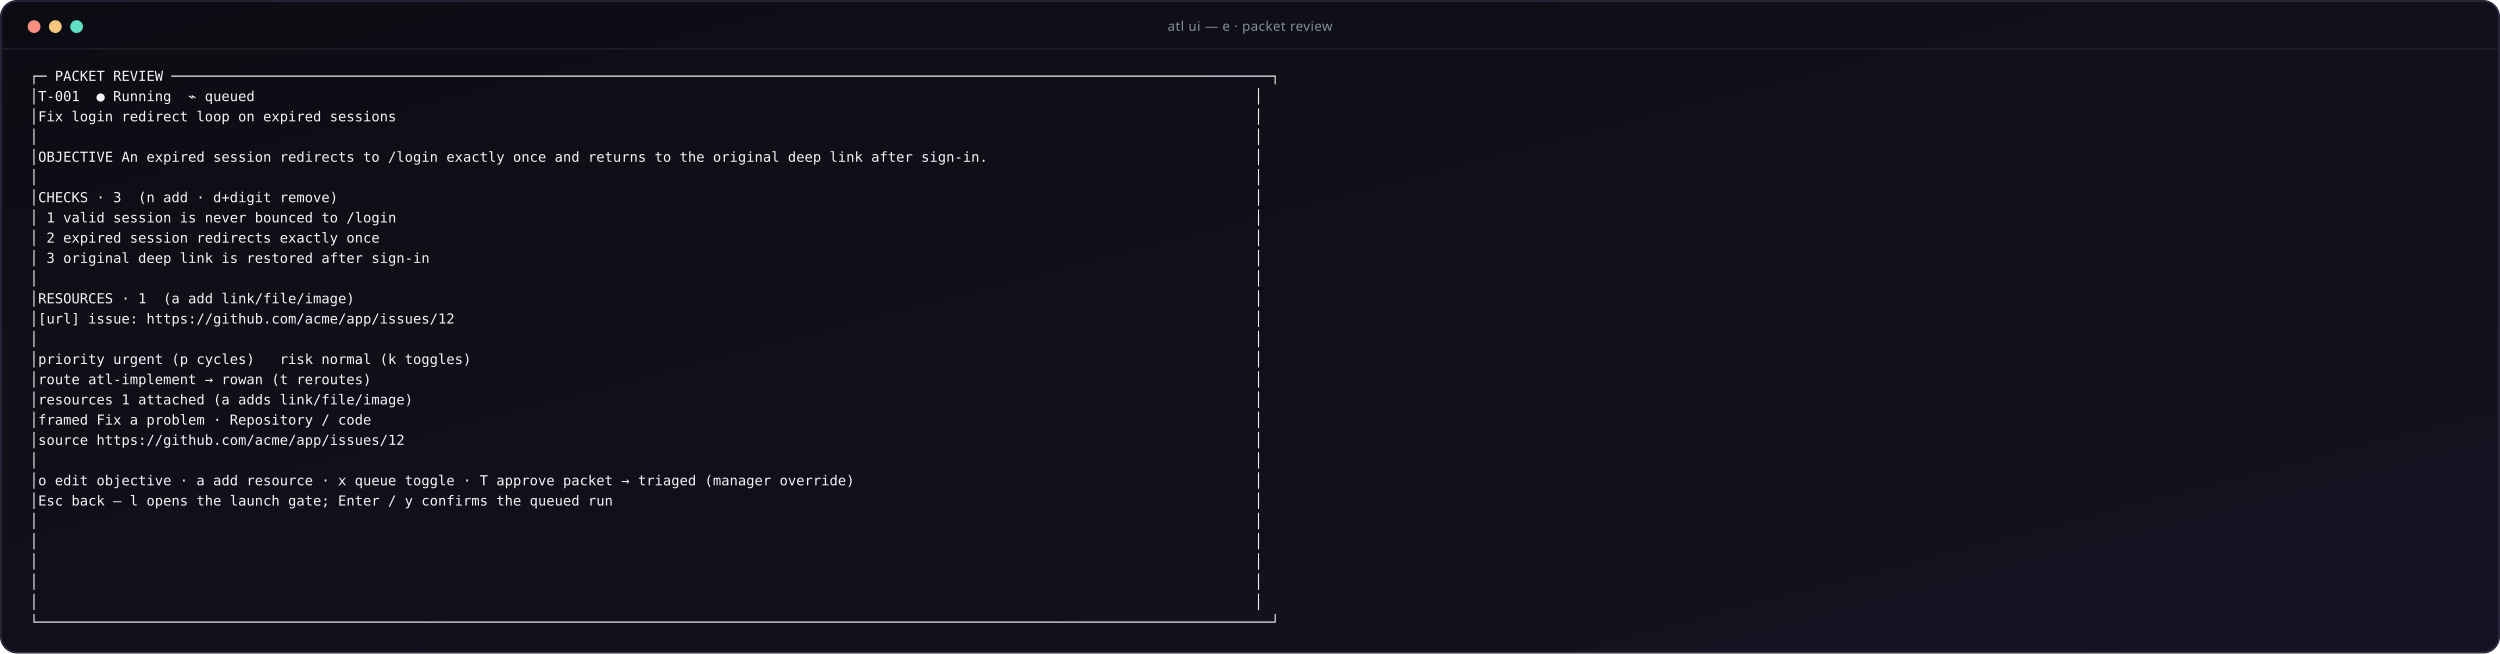
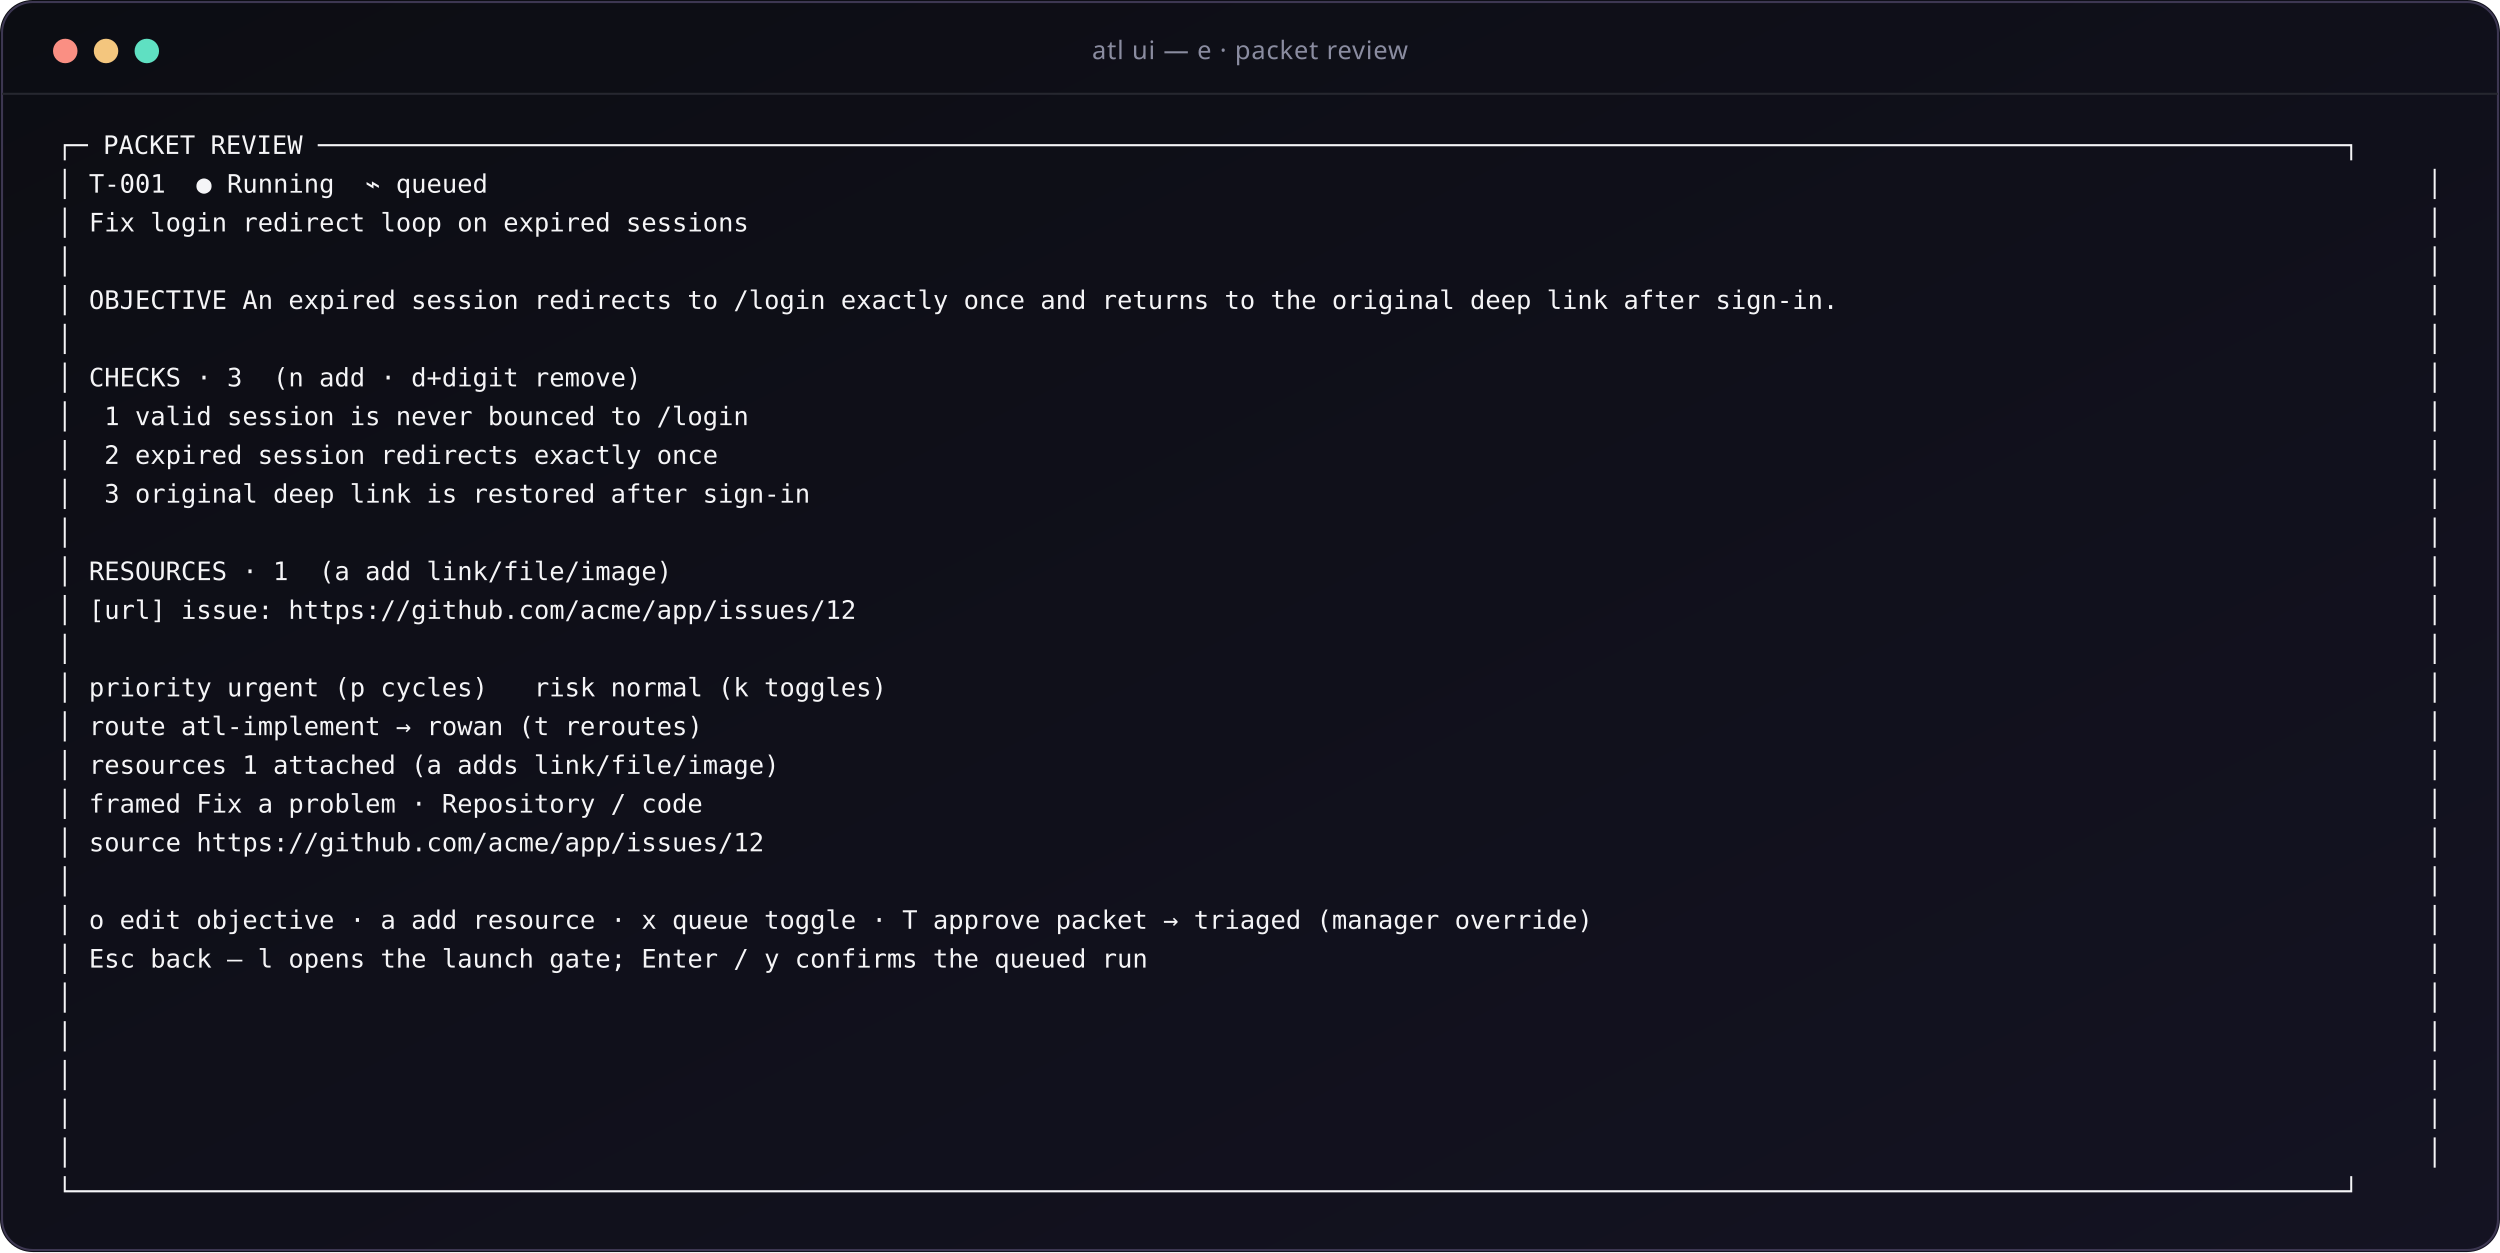
- <svg xmlns="http://www.w3.org/2000/svg" viewBox="0 0 2349 614" role="img" aria-labelledby="t-review d-review">
+ <svg xmlns="http://www.w3.org/2000/svg" width="1226" height="614" viewBox="0 0 1226 614" role="img" aria-labelledby="t-review d-review">
  <defs>
    <linearGradient id="bg-review" x1="0" x2="1" y1="0" y2="1">
      <stop stop-color="#0c0d13" />
      <stop offset="1" stop-color="#141322" />
    </linearGradient>
    <style>
-       text{font-family:ui-monospace,'Cascadia Mono','Cascadia Code',Consolas,Menlo,monospace;font-size:13px}
+       text{font-family:ui-monospace,'Cascadia Mono','Cascadia Code',Consolas,Menlo,monospace;font-size:12.5px}
      .title{fill:#8a8ca0;font-size:12.5px;font-family:'Segoe UI',system-ui,sans-serif;letter-spacing:.4px}
    </style>
  </defs>
-   <rect width="2349" height="614" rx="16" fill="url(#bg-review)" />
-   <rect x="1" y="1" width="2347" height="612" rx="15" fill="none" stroke="#3d3752" />
-   <line x1="1" y1="46" x2="2348" y2="46" stroke="#26272f" />
+   <rect width="1226" height="614" rx="16" fill="url(#bg-review)" />
+   <rect x="1" y="1" width="1224" height="612" rx="15" fill="none" stroke="#3d3752" />
+   <line x1="1" y1="46" x2="1225" y2="46" stroke="#26272f" />
  <circle cx="32" cy="25" r="6" fill="#fa8f83" />
  <circle cx="52" cy="25" r="6" fill="#f4c67e" />
  <circle cx="72" cy="25" r="6" fill="#5fe0c2" />
-   <text x="1174.5" y="29" text-anchor="middle" class="title">atl ui — e · packet review</text>
-   <text x="28.0" y="76.0" fill="#f5f5f7" textLength="1170.0" xml:space="preserve">┌─ PACKET REVIEW ────────────────────────────────────────────────────────────────────────────────────────────────────────────────────────────────────┐</text>
-   <text x="28.0" y="95.0" fill="#f5f5f7" textLength="1154.4" xml:space="preserve">│T-001  ● Running  ⌁ queued                                                                                                                        │</text>
-   <text x="28.0" y="114.0" fill="#f5f5f7" textLength="1154.4" xml:space="preserve">│Fix login redirect loop on expired sessions                                                                                                       │</text>
-   <text x="28.0" y="133.0" fill="#f5f5f7" textLength="1154.4" xml:space="preserve">│                                                                                                                                                  │</text>
-   <text x="28.0" y="152.0" fill="#f5f5f7" textLength="1154.4" xml:space="preserve">│OBJECTIVE An expired session redirects to /login exactly once and returns to the original deep link after sign-in.                                │</text>
-   <text x="28.0" y="171.0" fill="#f5f5f7" textLength="1154.4" xml:space="preserve">│                                                                                                                                                  │</text>
-   <text x="28.0" y="190.0" fill="#f5f5f7" textLength="1154.4" xml:space="preserve">│CHECKS · 3  (n add · d+digit remove)                                                                                                              │</text>
-   <text x="28.0" y="209.0" fill="#f5f5f7" textLength="1154.4" xml:space="preserve">│ 1 valid session is never bounced to /login                                                                                                       │</text>
-   <text x="28.0" y="228.0" fill="#f5f5f7" textLength="1154.4" xml:space="preserve">│ 2 expired session redirects exactly once                                                                                                         │</text>
-   <text x="28.0" y="247.0" fill="#f5f5f7" textLength="1154.4" xml:space="preserve">│ 3 original deep link is restored after sign-in                                                                                                   │</text>
-   <text x="28.0" y="266.0" fill="#f5f5f7" textLength="1154.4" xml:space="preserve">│                                                                                                                                                  │</text>
-   <text x="28.0" y="285.0" fill="#f5f5f7" textLength="1154.4" xml:space="preserve">│RESOURCES · 1  (a add link/file/image)                                                                                                            │</text>
-   <text x="28.0" y="304.0" fill="#f5f5f7" textLength="1154.4" xml:space="preserve">│[url] issue: https://github.com/acme/app/issues/12                                                                                                │</text>
-   <text x="28.0" y="323.0" fill="#f5f5f7" textLength="1154.4" xml:space="preserve">│                                                                                                                                                  │</text>
-   <text x="28.0" y="342.0" fill="#f5f5f7" textLength="1154.4" xml:space="preserve">│priority urgent (p cycles)   risk normal (k toggles)                                                                                              │</text>
-   <text x="28.0" y="361.0" fill="#f5f5f7" textLength="1154.4" xml:space="preserve">│route atl-implement → rowan (t reroutes)                                                                                                          │</text>
-   <text x="28.0" y="380.0" fill="#f5f5f7" textLength="1154.4" xml:space="preserve">│resources 1 attached (a adds link/file/image)                                                                                                     │</text>
-   <text x="28.0" y="399.0" fill="#f5f5f7" textLength="1154.4" xml:space="preserve">│framed Fix a problem · Repository / code                                                                                                          │</text>
-   <text x="28.0" y="418.0" fill="#f5f5f7" textLength="1154.4" xml:space="preserve">│source https://github.com/acme/app/issues/12                                                                                                      │</text>
-   <text x="28.0" y="437.0" fill="#f5f5f7" textLength="1154.4" xml:space="preserve">│                                                                                                                                                  │</text>
-   <text x="28.0" y="456.0" fill="#f5f5f7" textLength="1154.4" xml:space="preserve">│o edit objective · a add resource · x queue toggle · T approve packet → triaged (manager override)                                                │</text>
-   <text x="28.0" y="475.0" fill="#f5f5f7" textLength="1154.4" xml:space="preserve">│Esc back — l opens the launch gate; Enter / y confirms the queued run                                                                             │</text>
-   <text x="28.0" y="494.0" fill="#f5f5f7" textLength="1154.4" xml:space="preserve">│                                                                                                                                                  │</text>
-   <text x="28.0" y="513.0" fill="#f5f5f7" textLength="1154.4" xml:space="preserve">│                                                                                                                                                  │</text>
-   <text x="28.0" y="532.0" fill="#f5f5f7" textLength="1154.4" xml:space="preserve">│                                                                                                                                                  │</text>
-   <text x="28.0" y="551.0" fill="#f5f5f7" textLength="1154.4" xml:space="preserve">│                                                                                                                                                  │</text>
-   <text x="28.0" y="570.0" fill="#f5f5f7" textLength="1154.4" xml:space="preserve">│                                                                                                                                                  │</text>
-   <text x="28.0" y="589.0" fill="#f5f5f7" textLength="1170.0" xml:space="preserve">└────────────────────────────────────────────────────────────────────────────────────────────────────────────────────────────────────────────────────┘</text>
+   <text x="613" y="29" text-anchor="middle" class="title">atl ui — e · packet review</text>
+   <text x="28.0" y="75.5" fill="#f5f5f7" textLength="1170.0" lengthAdjust="spacingAndGlyphs" xml:space="preserve">┌─ PACKET REVIEW ────────────────────────────────────────────────────────────────────────────────────────────────────────────────────────────────────┐</text>
+   <text x="28.0" y="94.5" fill="#f5f5f7" textLength="7.8" lengthAdjust="spacingAndGlyphs" xml:space="preserve">│</text>
+   <text x="43.6" y="94.5" fill="#f5f5f7" textLength="1138.8" lengthAdjust="spacingAndGlyphs" xml:space="preserve">T-001  ● Running  ⌁ queued                                                                                                                        </text>
+   <text x="1190.2" y="94.5" fill="#f5f5f7" textLength="7.8" lengthAdjust="spacingAndGlyphs" xml:space="preserve">│</text>
+   <text x="28.0" y="113.5" fill="#f5f5f7" textLength="7.8" lengthAdjust="spacingAndGlyphs" xml:space="preserve">│</text>
+   <text x="43.6" y="113.5" fill="#f5f5f7" textLength="1138.8" lengthAdjust="spacingAndGlyphs" xml:space="preserve">Fix login redirect loop on expired sessions                                                                                                       </text>
+   <text x="1190.2" y="113.5" fill="#f5f5f7" textLength="7.8" lengthAdjust="spacingAndGlyphs" xml:space="preserve">│</text>
+   <text x="28.0" y="132.5" fill="#f5f5f7" textLength="7.8" lengthAdjust="spacingAndGlyphs" xml:space="preserve">│</text>
+   <text x="43.6" y="132.5" fill="#f5f5f7" textLength="1138.8" lengthAdjust="spacingAndGlyphs" xml:space="preserve">                                                                                                                                                  </text>
+   <text x="1190.2" y="132.5" fill="#f5f5f7" textLength="7.8" lengthAdjust="spacingAndGlyphs" xml:space="preserve">│</text>
+   <text x="28.0" y="151.5" fill="#f5f5f7" textLength="7.8" lengthAdjust="spacingAndGlyphs" xml:space="preserve">│</text>
+   <text x="43.6" y="151.5" fill="#f5f5f7" textLength="1138.8" lengthAdjust="spacingAndGlyphs" xml:space="preserve">OBJECTIVE An expired session redirects to /login exactly once and returns to the original deep link after sign-in.                                </text>
+   <text x="1190.2" y="151.5" fill="#f5f5f7" textLength="7.8" lengthAdjust="spacingAndGlyphs" xml:space="preserve">│</text>
+   <text x="28.0" y="170.5" fill="#f5f5f7" textLength="7.8" lengthAdjust="spacingAndGlyphs" xml:space="preserve">│</text>
+   <text x="43.6" y="170.5" fill="#f5f5f7" textLength="1138.8" lengthAdjust="spacingAndGlyphs" xml:space="preserve">                                                                                                                                                  </text>
+   <text x="1190.2" y="170.5" fill="#f5f5f7" textLength="7.8" lengthAdjust="spacingAndGlyphs" xml:space="preserve">│</text>
+   <text x="28.0" y="189.5" fill="#f5f5f7" textLength="7.8" lengthAdjust="spacingAndGlyphs" xml:space="preserve">│</text>
+   <text x="43.6" y="189.5" fill="#f5f5f7" textLength="1138.8" lengthAdjust="spacingAndGlyphs" xml:space="preserve">CHECKS · 3  (n add · d+digit remove)                                                                                                              </text>
+   <text x="1190.2" y="189.5" fill="#f5f5f7" textLength="7.8" lengthAdjust="spacingAndGlyphs" xml:space="preserve">│</text>
+   <text x="28.0" y="208.5" fill="#f5f5f7" textLength="7.8" lengthAdjust="spacingAndGlyphs" xml:space="preserve">│</text>
+   <text x="43.6" y="208.5" fill="#f5f5f7" textLength="1138.8" lengthAdjust="spacingAndGlyphs" xml:space="preserve"> 1 valid session is never bounced to /login                                                                                                       </text>
+   <text x="1190.2" y="208.5" fill="#f5f5f7" textLength="7.8" lengthAdjust="spacingAndGlyphs" xml:space="preserve">│</text>
+   <text x="28.0" y="227.5" fill="#f5f5f7" textLength="7.8" lengthAdjust="spacingAndGlyphs" xml:space="preserve">│</text>
+   <text x="43.6" y="227.5" fill="#f5f5f7" textLength="1138.8" lengthAdjust="spacingAndGlyphs" xml:space="preserve"> 2 expired session redirects exactly once                                                                                                         </text>
+   <text x="1190.2" y="227.5" fill="#f5f5f7" textLength="7.8" lengthAdjust="spacingAndGlyphs" xml:space="preserve">│</text>
+   <text x="28.0" y="246.5" fill="#f5f5f7" textLength="7.8" lengthAdjust="spacingAndGlyphs" xml:space="preserve">│</text>
+   <text x="43.6" y="246.5" fill="#f5f5f7" textLength="1138.8" lengthAdjust="spacingAndGlyphs" xml:space="preserve"> 3 original deep link is restored after sign-in                                                                                                   </text>
+   <text x="1190.2" y="246.5" fill="#f5f5f7" textLength="7.8" lengthAdjust="spacingAndGlyphs" xml:space="preserve">│</text>
+   <text x="28.0" y="265.5" fill="#f5f5f7" textLength="7.8" lengthAdjust="spacingAndGlyphs" xml:space="preserve">│</text>
+   <text x="43.6" y="265.5" fill="#f5f5f7" textLength="1138.8" lengthAdjust="spacingAndGlyphs" xml:space="preserve">                                                                                                                                                  </text>
+   <text x="1190.2" y="265.5" fill="#f5f5f7" textLength="7.8" lengthAdjust="spacingAndGlyphs" xml:space="preserve">│</text>
+   <text x="28.0" y="284.5" fill="#f5f5f7" textLength="7.8" lengthAdjust="spacingAndGlyphs" xml:space="preserve">│</text>
+   <text x="43.6" y="284.5" fill="#f5f5f7" textLength="1138.8" lengthAdjust="spacingAndGlyphs" xml:space="preserve">RESOURCES · 1  (a add link/file/image)                                                                                                            </text>
+   <text x="1190.2" y="284.5" fill="#f5f5f7" textLength="7.8" lengthAdjust="spacingAndGlyphs" xml:space="preserve">│</text>
+   <text x="28.0" y="303.5" fill="#f5f5f7" textLength="7.8" lengthAdjust="spacingAndGlyphs" xml:space="preserve">│</text>
+   <text x="43.6" y="303.5" fill="#f5f5f7" textLength="1138.8" lengthAdjust="spacingAndGlyphs" xml:space="preserve">[url] issue: https://github.com/acme/app/issues/12                                                                                                </text>
+   <text x="1190.2" y="303.5" fill="#f5f5f7" textLength="7.8" lengthAdjust="spacingAndGlyphs" xml:space="preserve">│</text>
+   <text x="28.0" y="322.5" fill="#f5f5f7" textLength="7.8" lengthAdjust="spacingAndGlyphs" xml:space="preserve">│</text>
+   <text x="43.6" y="322.5" fill="#f5f5f7" textLength="1138.8" lengthAdjust="spacingAndGlyphs" xml:space="preserve">                                                                                                                                                  </text>
+   <text x="1190.2" y="322.5" fill="#f5f5f7" textLength="7.8" lengthAdjust="spacingAndGlyphs" xml:space="preserve">│</text>
+   <text x="28.0" y="341.5" fill="#f5f5f7" textLength="7.8" lengthAdjust="spacingAndGlyphs" xml:space="preserve">│</text>
+   <text x="43.6" y="341.5" fill="#f5f5f7" textLength="1138.8" lengthAdjust="spacingAndGlyphs" xml:space="preserve">priority urgent (p cycles)   risk normal (k toggles)                                                                                              </text>
+   <text x="1190.2" y="341.5" fill="#f5f5f7" textLength="7.8" lengthAdjust="spacingAndGlyphs" xml:space="preserve">│</text>
+   <text x="28.0" y="360.5" fill="#f5f5f7" textLength="7.8" lengthAdjust="spacingAndGlyphs" xml:space="preserve">│</text>
+   <text x="43.6" y="360.5" fill="#f5f5f7" textLength="1138.8" lengthAdjust="spacingAndGlyphs" xml:space="preserve">route atl-implement → rowan (t reroutes)                                                                                                          </text>
+   <text x="1190.2" y="360.5" fill="#f5f5f7" textLength="7.8" lengthAdjust="spacingAndGlyphs" xml:space="preserve">│</text>
+   <text x="28.0" y="379.5" fill="#f5f5f7" textLength="7.8" lengthAdjust="spacingAndGlyphs" xml:space="preserve">│</text>
+   <text x="43.6" y="379.5" fill="#f5f5f7" textLength="1138.8" lengthAdjust="spacingAndGlyphs" xml:space="preserve">resources 1 attached (a adds link/file/image)                                                                                                     </text>
+   <text x="1190.2" y="379.5" fill="#f5f5f7" textLength="7.8" lengthAdjust="spacingAndGlyphs" xml:space="preserve">│</text>
+   <text x="28.0" y="398.5" fill="#f5f5f7" textLength="7.8" lengthAdjust="spacingAndGlyphs" xml:space="preserve">│</text>
+   <text x="43.6" y="398.5" fill="#f5f5f7" textLength="1138.8" lengthAdjust="spacingAndGlyphs" xml:space="preserve">framed Fix a problem · Repository / code                                                                                                          </text>
+   <text x="1190.2" y="398.5" fill="#f5f5f7" textLength="7.8" lengthAdjust="spacingAndGlyphs" xml:space="preserve">│</text>
+   <text x="28.0" y="417.5" fill="#f5f5f7" textLength="7.8" lengthAdjust="spacingAndGlyphs" xml:space="preserve">│</text>
+   <text x="43.6" y="417.5" fill="#f5f5f7" textLength="1138.8" lengthAdjust="spacingAndGlyphs" xml:space="preserve">source https://github.com/acme/app/issues/12                                                                                                      </text>
+   <text x="1190.2" y="417.5" fill="#f5f5f7" textLength="7.8" lengthAdjust="spacingAndGlyphs" xml:space="preserve">│</text>
+   <text x="28.0" y="436.5" fill="#f5f5f7" textLength="7.8" lengthAdjust="spacingAndGlyphs" xml:space="preserve">│</text>
+   <text x="43.6" y="436.5" fill="#f5f5f7" textLength="1138.8" lengthAdjust="spacingAndGlyphs" xml:space="preserve">                                                                                                                                                  </text>
+   <text x="1190.2" y="436.5" fill="#f5f5f7" textLength="7.8" lengthAdjust="spacingAndGlyphs" xml:space="preserve">│</text>
+   <text x="28.0" y="455.5" fill="#f5f5f7" textLength="7.8" lengthAdjust="spacingAndGlyphs" xml:space="preserve">│</text>
+   <text x="43.6" y="455.5" fill="#f5f5f7" textLength="1138.8" lengthAdjust="spacingAndGlyphs" xml:space="preserve">o edit objective · a add resource · x queue toggle · T approve packet → triaged (manager override)                                                </text>
+   <text x="1190.2" y="455.5" fill="#f5f5f7" textLength="7.8" lengthAdjust="spacingAndGlyphs" xml:space="preserve">│</text>
+   <text x="28.0" y="474.5" fill="#f5f5f7" textLength="7.8" lengthAdjust="spacingAndGlyphs" xml:space="preserve">│</text>
+   <text x="43.6" y="474.5" fill="#f5f5f7" textLength="1138.8" lengthAdjust="spacingAndGlyphs" xml:space="preserve">Esc back — l opens the launch gate; Enter / y confirms the queued run                                                                             </text>
+   <text x="1190.2" y="474.5" fill="#f5f5f7" textLength="7.8" lengthAdjust="spacingAndGlyphs" xml:space="preserve">│</text>
+   <text x="28.0" y="493.5" fill="#f5f5f7" textLength="7.8" lengthAdjust="spacingAndGlyphs" xml:space="preserve">│</text>
+   <text x="43.6" y="493.5" fill="#f5f5f7" textLength="1138.8" lengthAdjust="spacingAndGlyphs" xml:space="preserve">                                                                                                                                                  </text>
+   <text x="1190.2" y="493.5" fill="#f5f5f7" textLength="7.8" lengthAdjust="spacingAndGlyphs" xml:space="preserve">│</text>
+   <text x="28.0" y="512.5" fill="#f5f5f7" textLength="7.8" lengthAdjust="spacingAndGlyphs" xml:space="preserve">│</text>
+   <text x="43.6" y="512.5" fill="#f5f5f7" textLength="1138.8" lengthAdjust="spacingAndGlyphs" xml:space="preserve">                                                                                                                                                  </text>
+   <text x="1190.2" y="512.5" fill="#f5f5f7" textLength="7.8" lengthAdjust="spacingAndGlyphs" xml:space="preserve">│</text>
+   <text x="28.0" y="531.5" fill="#f5f5f7" textLength="7.8" lengthAdjust="spacingAndGlyphs" xml:space="preserve">│</text>
+   <text x="43.6" y="531.5" fill="#f5f5f7" textLength="1138.8" lengthAdjust="spacingAndGlyphs" xml:space="preserve">                                                                                                                                                  </text>
+   <text x="1190.2" y="531.5" fill="#f5f5f7" textLength="7.8" lengthAdjust="spacingAndGlyphs" xml:space="preserve">│</text>
+   <text x="28.0" y="550.5" fill="#f5f5f7" textLength="7.8" lengthAdjust="spacingAndGlyphs" xml:space="preserve">│</text>
+   <text x="43.6" y="550.5" fill="#f5f5f7" textLength="1138.8" lengthAdjust="spacingAndGlyphs" xml:space="preserve">                                                                                                                                                  </text>
+   <text x="1190.2" y="550.5" fill="#f5f5f7" textLength="7.8" lengthAdjust="spacingAndGlyphs" xml:space="preserve">│</text>
+   <text x="28.0" y="569.5" fill="#f5f5f7" textLength="7.8" lengthAdjust="spacingAndGlyphs" xml:space="preserve">│</text>
+   <text x="43.6" y="569.5" fill="#f5f5f7" textLength="1138.8" lengthAdjust="spacingAndGlyphs" xml:space="preserve">                                                                                                                                                  </text>
+   <text x="1190.2" y="569.5" fill="#f5f5f7" textLength="7.8" lengthAdjust="spacingAndGlyphs" xml:space="preserve">│</text>
+   <text x="28.0" y="588.5" fill="#f5f5f7" textLength="1170.0" lengthAdjust="spacingAndGlyphs" xml:space="preserve">└────────────────────────────────────────────────────────────────────────────────────────────────────────────────────────────────────────────────────┘</text>
</svg>
